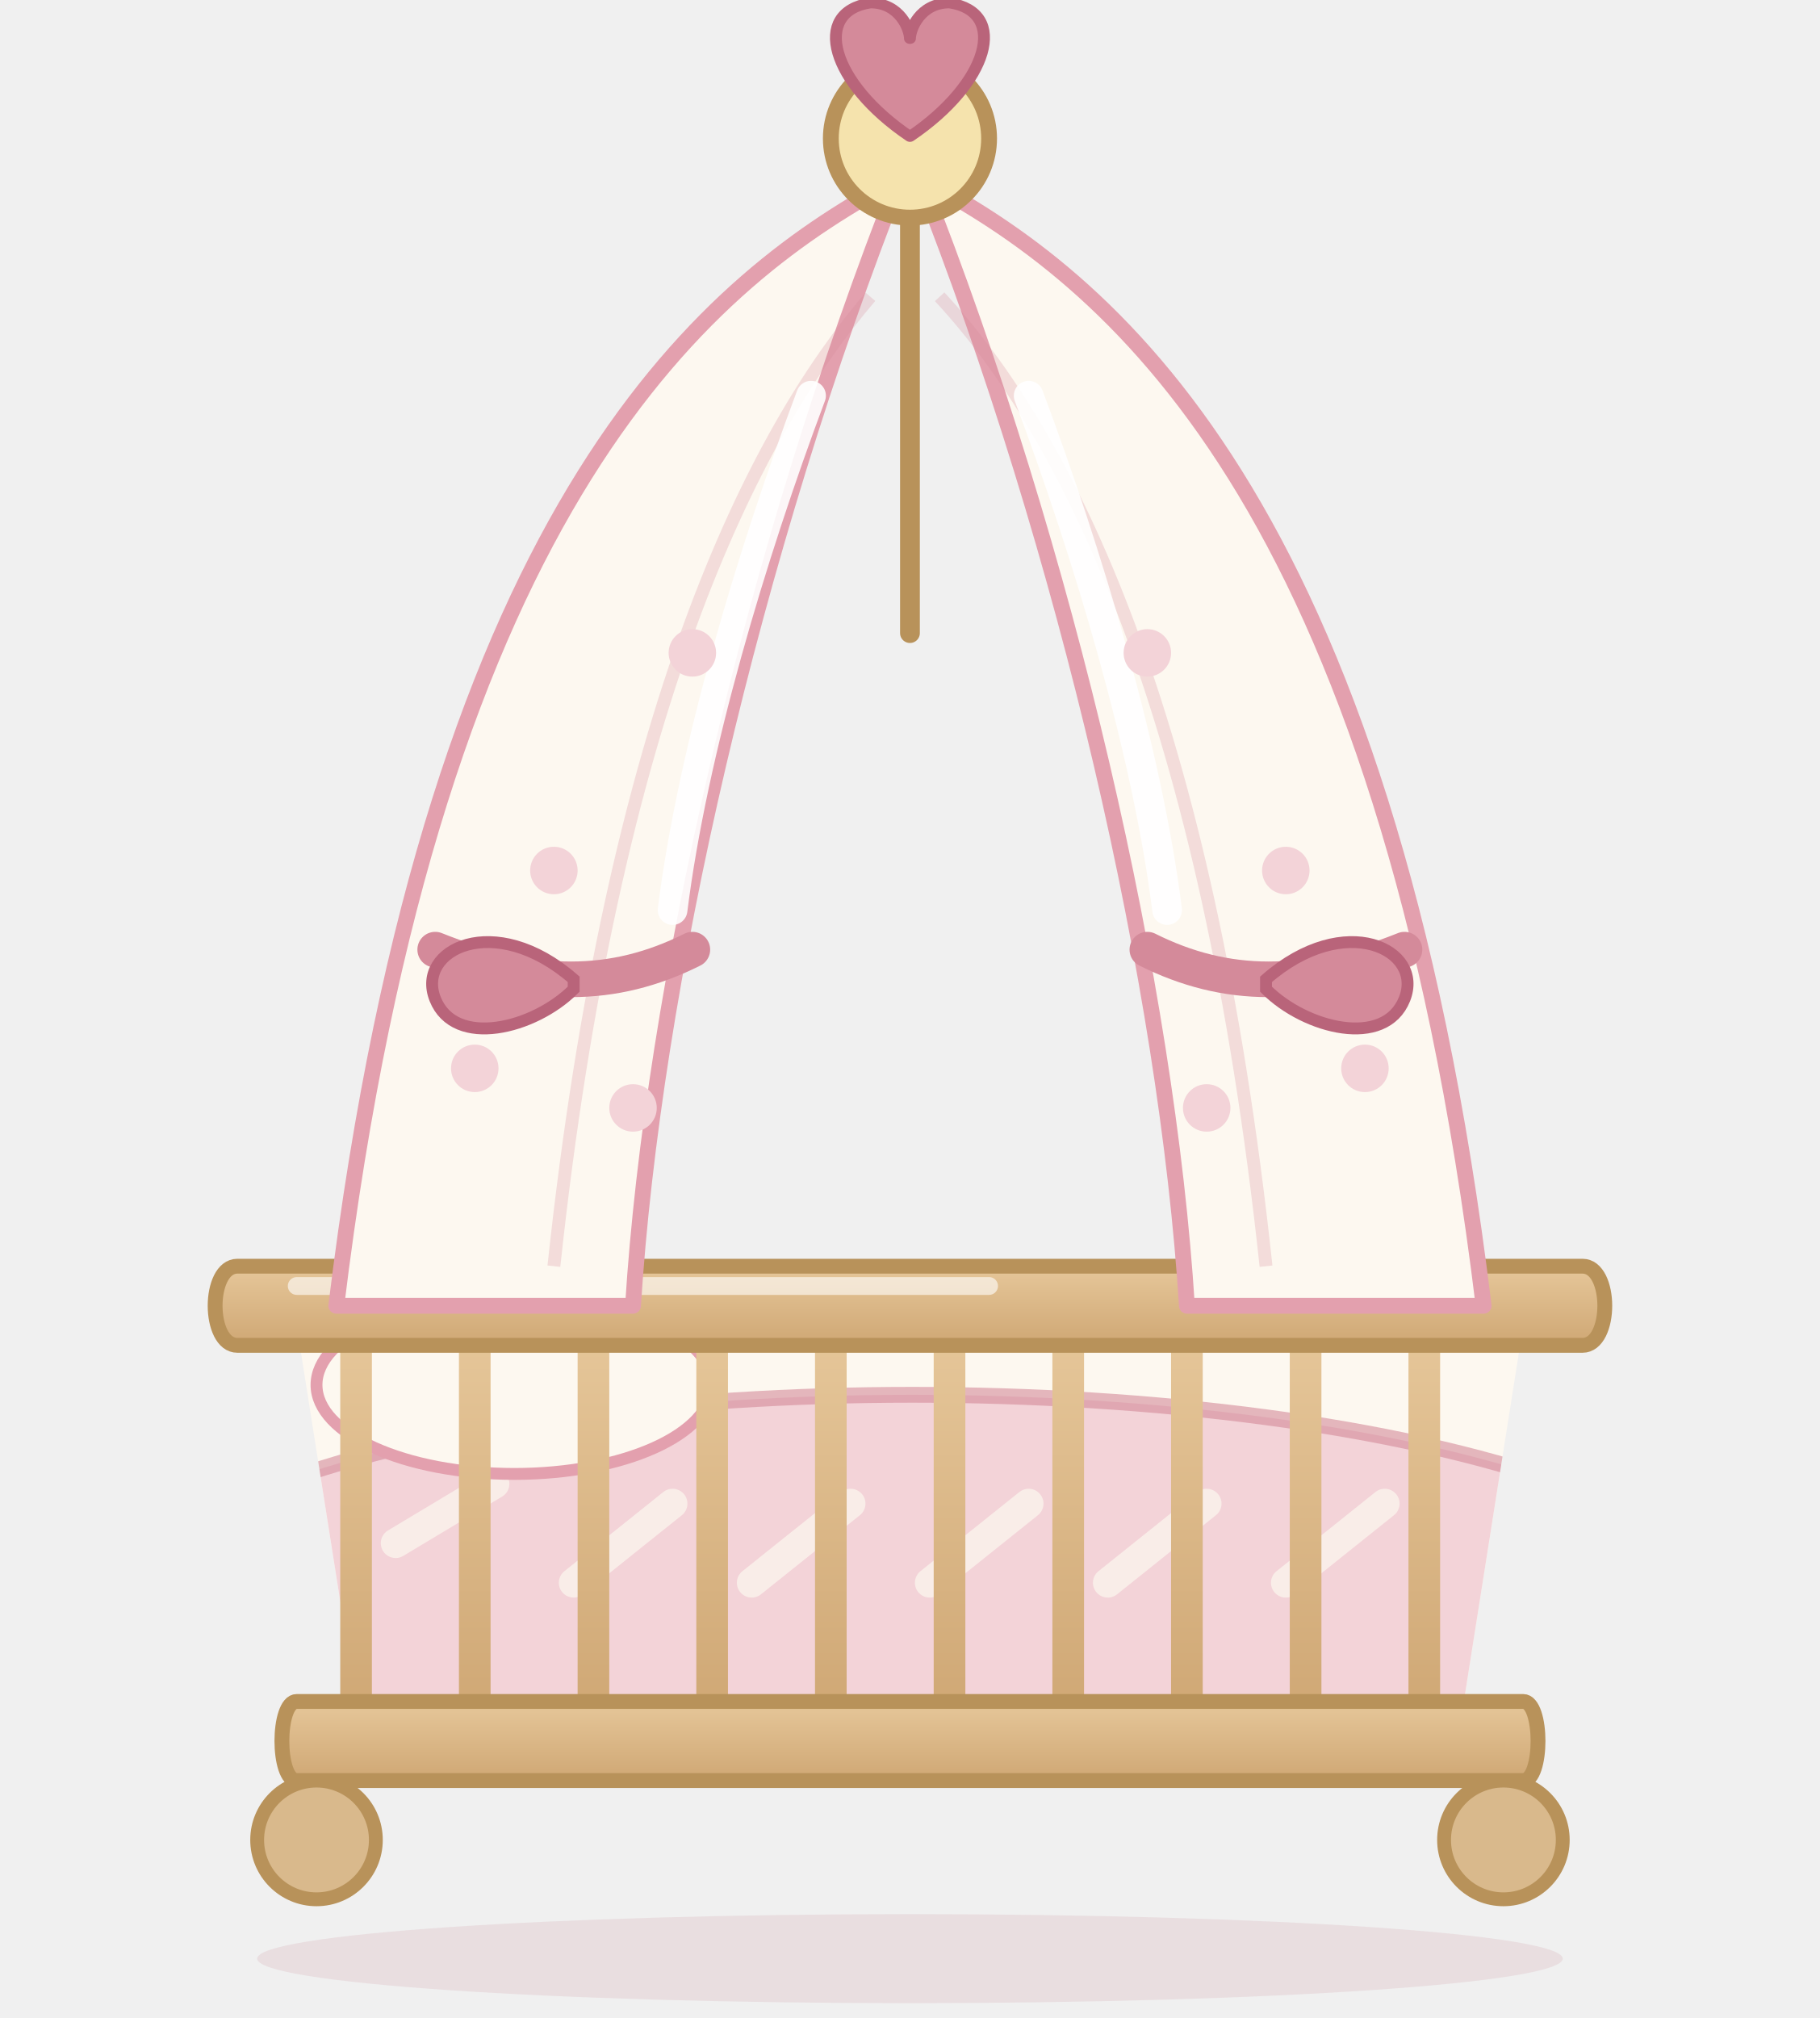
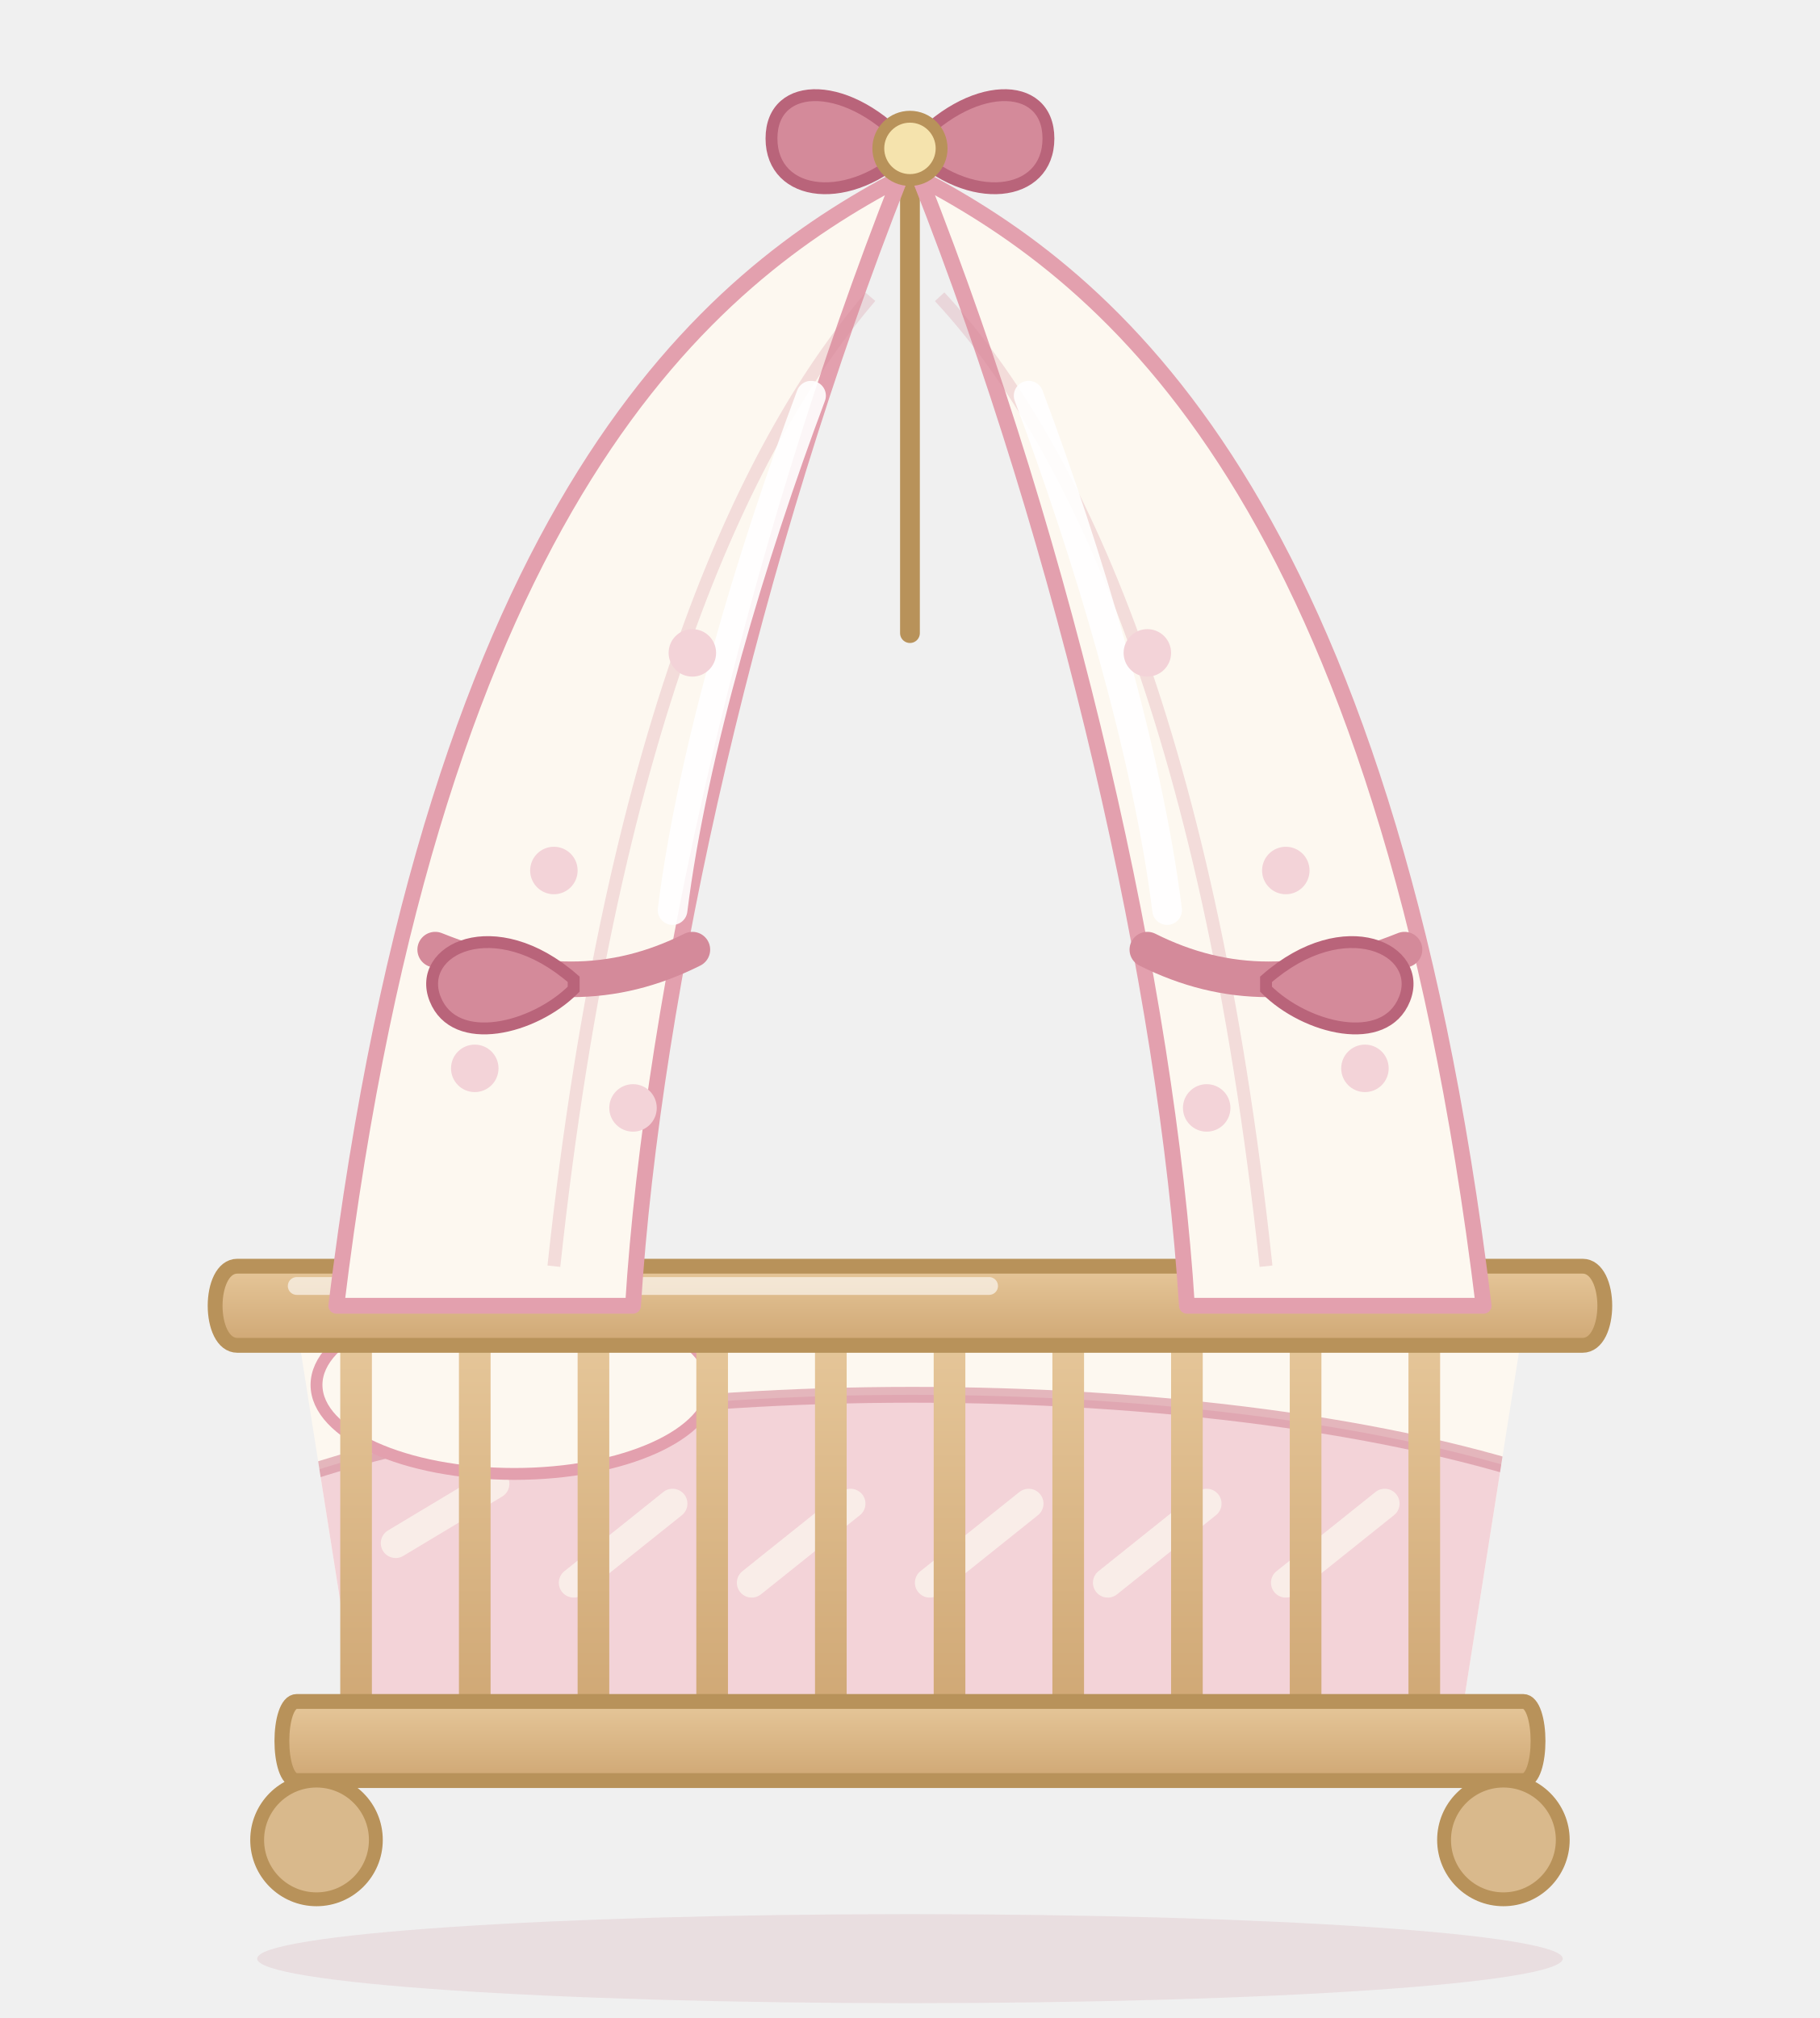
<svg xmlns="http://www.w3.org/2000/svg" viewBox="0 0 184 204">
  <defs>
    <linearGradient id="ar-cuna-w" x1="0" y1="0" x2="0" y2="1">
      <stop offset="0" stop-color="#e6c79a" />
      <stop offset="1" stop-color="#cfa774" />
    </linearGradient>
    <clipPath id="ar-cuna-c">
      <path d="M30 134H154L148 172H36Z" />
    </clipPath>
  </defs>
  <ellipse cx="92" cy="198" rx="66" ry="4.5" fill="#b9647a" fill-opacity=".13" />
  <path d="M92 14V64" stroke="#b8925a" stroke-width="2" stroke-linecap="round" />
  <g clip-path="url(#ar-cuna-c)">
    <rect x="28" y="130" width="130" height="44" fill="#fdf8f0" />
    <path d="M28 150C60 138 124 138 158 150V176H28Z" fill="#f3d3d8" />
    <path d="M28 150C60 138 124 138 158 150" fill="none" stroke="#d48a9a" stroke-opacity=".6" stroke-width="1.6" />
    <path d="M40 156L50 150M58 160L68 152M76 160L86 152M94 160L104 152M112 160L122 152M130 160L140 152" stroke="#fdf8f0" stroke-width="3" stroke-linecap="round" stroke-opacity=".7" />
    <ellipse cx="52" cy="140" rx="20" ry="9" fill="#fdf8f0" stroke="#e3a0ae" stroke-width="1.2" />
  </g>
  <path d="M36 134V174M48 134V174M60 134V174M72 134V174M84 134V174M96 134V174M108 134V174M120 134V174M132 134V174M144 134V174" stroke="url(#ar-cuna-w)" stroke-width="3.2" stroke-linecap="round" />
  <path d="M24 128H160C163 128 163 136 160 136H24C21 136 21 128 24 128Z" fill="url(#ar-cuna-w)" stroke="#b8925a" stroke-width="1.5" />
  <path d="M30 130H100" stroke="#fff" stroke-opacity=".6" stroke-width="1.8" stroke-linecap="round" />
  <path d="M30 172H154C156 172 156 180 154 180H30C28 180 28 172 30 172Z" fill="url(#ar-cuna-w)" stroke="#b8925a" stroke-width="1.5" />
  <circle cx="32" cy="186" r="6" fill="#d9b98c" stroke="#b8925a" stroke-width="1.4" />
  <circle cx="152" cy="186" r="6" fill="#d9b98c" stroke="#b8925a" stroke-width="1.4" />
  <path d="M91 18C72 28 44 50 34 132H64C66 100 76 56 91 18Z" fill="#fdf8f0" stroke="#e3a0ae" stroke-width="1.6" stroke-linejoin="round" />
  <path d="M93 18C112 28 140 50 150 132H120C118 100 108 56 93 18Z" fill="#fdf8f0" stroke="#e3a0ae" stroke-width="1.6" stroke-linejoin="round" />
  <path d="M88 30C76 44 62 72 56 128M95 30C108 44 122 72 128 128" fill="none" stroke="#d48a9a" stroke-opacity=".25" stroke-width="1.3" />
  <path d="M82 40C76 56 70 76 68 92M104 40C110 56 116 76 118 92" fill="none" stroke="#fff" stroke-width="3" stroke-linecap="round" stroke-opacity=".9" />
  <g fill="#f3d3d8">
    <circle cx="70" cy="66" r="2.4" />
    <circle cx="56" cy="88" r="2.4" />
    <circle cx="48" cy="108" r="2.4" />
    <circle cx="64" cy="112" r="2.4" />
    <circle cx="116" cy="66" r="2.4" />
    <circle cx="130" cy="88" r="2.4" />
    <circle cx="138" cy="108" r="2.4" />
    <circle cx="122" cy="112" r="2.4" />
  </g>
  <path d="M44 96C54 100 62 100 70 96M142 96C132 100 124 100 116 96" fill="none" stroke="#d48a9a" stroke-width="3.6" stroke-linecap="round" />
  <path d="M58 99C50 92 42 96 44 101C46 106 54 104 58 100Z" fill="#d48a9a" stroke="#b9647a" stroke-width="1.2" />
  <path d="M128 99C136 92 144 96 142 101C140 106 132 104 128 100Z" fill="#d48a9a" stroke="#b9647a" stroke-width="1.2" />
-   <circle cx="92" cy="14" r="8" fill="#f5e3ad" stroke="#b8925a" stroke-width="1.6" />
-   <path d="M92 20C84 14 82 6 88 5C91 5 92 8 92 9C92 8 93 5 96 5C102 6 100 14 92 20Z" fill="#d48a9a" stroke="#b9647a" stroke-width="1.2" stroke-linejoin="round" transform="translate(0 -6) scale(1 .9) translate(0 2)" />
+   <path d="M92 15C86 8 78 8 78 14C78 20 86 21 92 15Z" fill="#d48a9a" stroke="#b9647a" stroke-width="1.2" stroke-linejoin="round" />
+   <path d="M92 15C98 8 106 8 106 14C106 20 98 21 92 15Z" fill="#d48a9a" stroke="#b9647a" stroke-width="1.2" stroke-linejoin="round" />
+   <circle cx="92" cy="15" r="3.2" fill="#f5e3ad" stroke="#b8925a" stroke-width="1.2" />
</svg>
